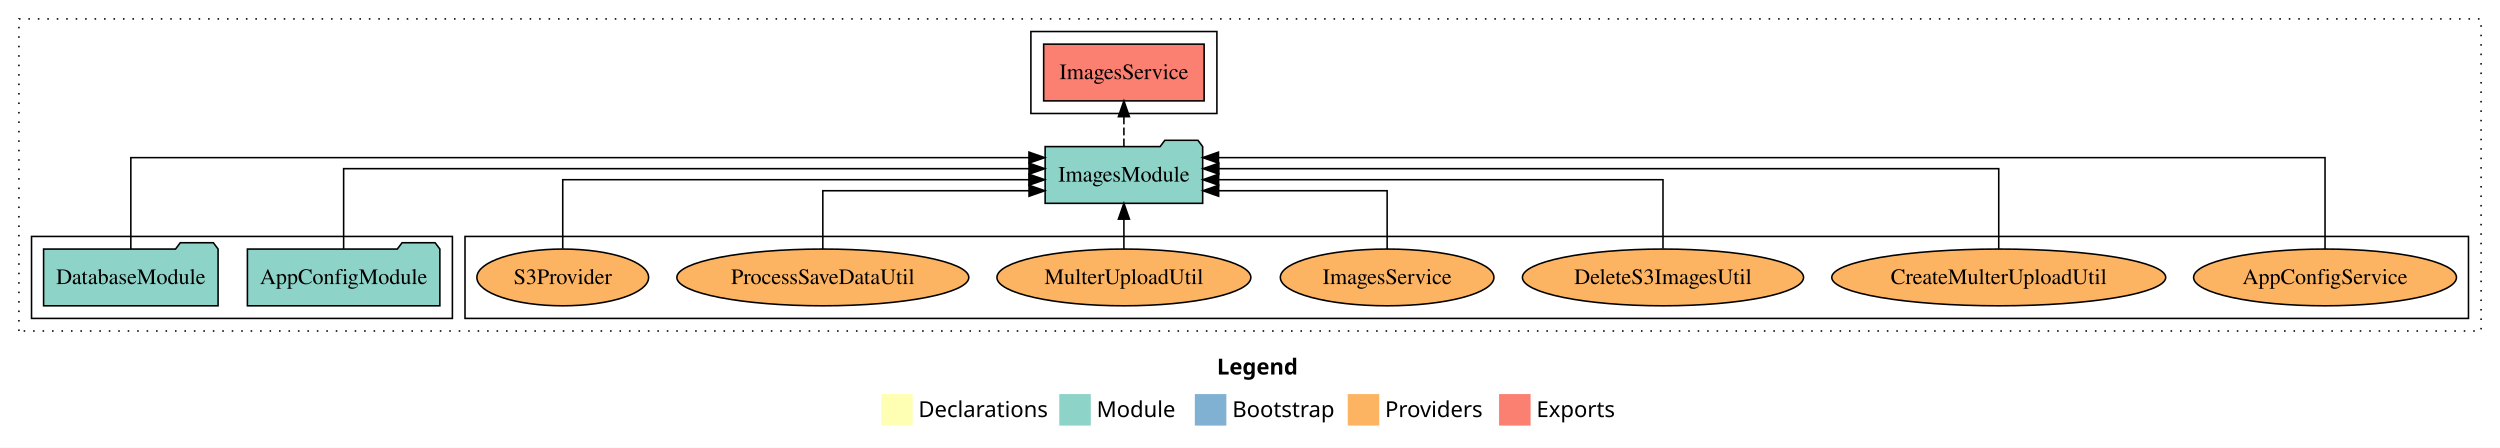
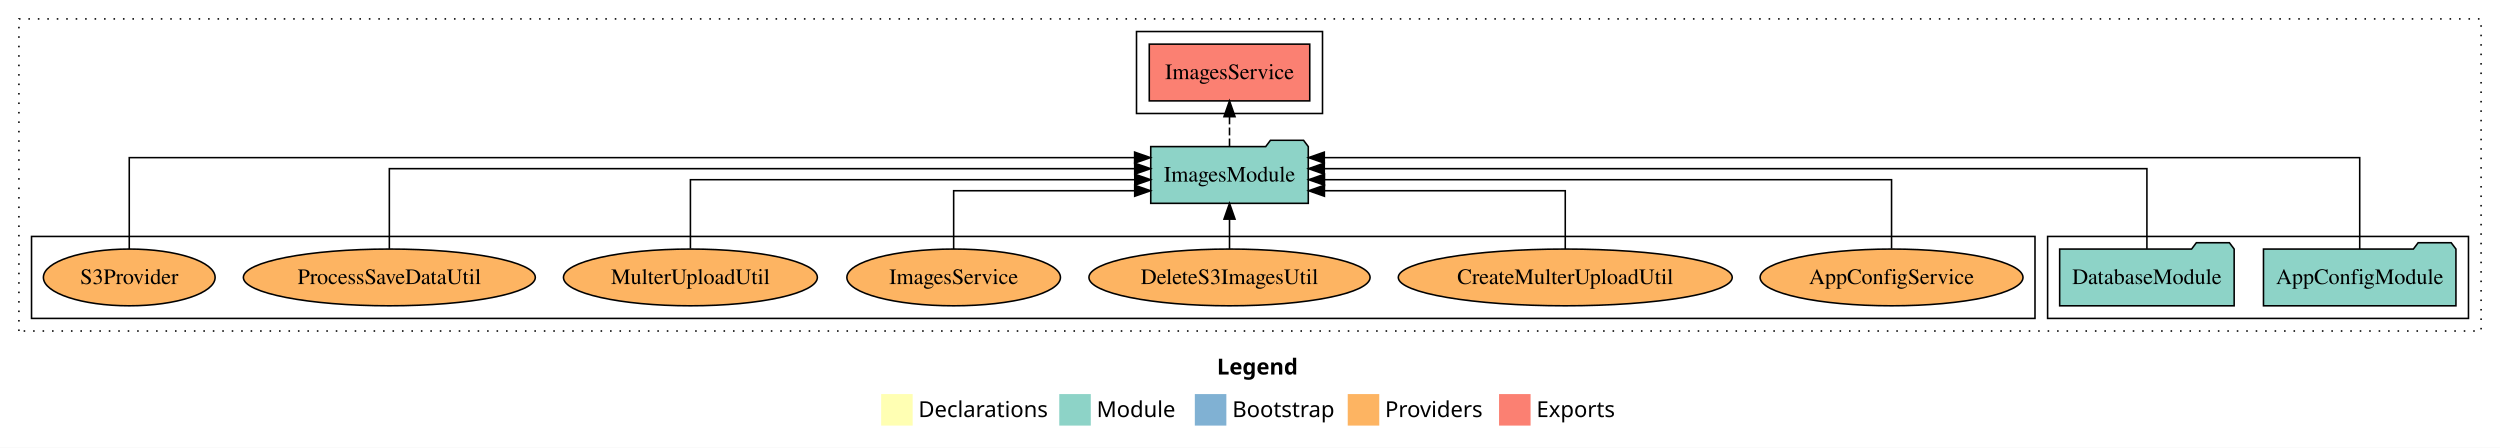
<svg xmlns="http://www.w3.org/2000/svg" width="1586pt" height="284pt" viewBox="0.00 0.00 1586.00 284.00">
  <g id="graph0" class="graph" transform="scale(1 1) rotate(0) translate(4 280)">
    <polygon fill="white" stroke="transparent" points="-4,4 -4,-280 1582,-280 1582,4 -4,4" />
    <text text-anchor="start" x="768.01" y="-42.4" font-family="sans-serif" font-weight="bold" font-size="14.00">Legend</text>
    <polygon fill="#ffffb3" stroke="transparent" points="555,-10 555,-30 575,-30 575,-10 555,-10" />
    <text text-anchor="start" x="578.63" y="-15.4" font-family="sans-serif" font-size="14.00">  Declarations</text>
    <polygon fill="#8dd3c7" stroke="transparent" points="668,-10 668,-30 688,-30 688,-10 668,-10" />
    <text text-anchor="start" x="691.73" y="-15.4" font-family="sans-serif" font-size="14.00">  Module</text>
    <polygon fill="#80b1d3" stroke="transparent" points="754,-10 754,-30 774,-30 774,-10 754,-10" />
    <text text-anchor="start" x="777.78" y="-15.4" font-family="sans-serif" font-size="14.00">  Bootstrap</text>
    <polygon fill="#fdb462" stroke="transparent" points="851,-10 851,-30 871,-30 871,-10 851,-10" />
    <text text-anchor="start" x="874.67" y="-15.4" font-family="sans-serif" font-size="14.00">  Providers</text>
    <polygon fill="#fb8072" stroke="transparent" points="947,-10 947,-30 967,-30 967,-10 947,-10" />
    <text text-anchor="start" x="970.73" y="-15.4" font-family="sans-serif" font-size="14.00">  Exports</text>
    <g id="clust1" class="cluster">
      <polygon fill="none" stroke="black" stroke-dasharray="1,5" points="8,-70 8,-268 1570,-268 1570,-70 8,-70" />
    </g>
-     <g id="clust6" class="cluster">
-       <polygon fill="none" stroke="black" points="291,-78 291,-130 1562,-130 1562,-78 291,-78" />
-     </g>
    <g id="clust3" class="cluster">
-       <polygon fill="none" stroke="black" points="16,-78 16,-130 283,-130 283,-78 16,-78" />
+       <polygon fill="none" stroke="black" points="1295,-78 1295,-130 1562,-130 1562,-78 1295,-78" />
    </g>
    <g id="clust4" class="cluster">
-       <polygon fill="none" stroke="black" points="650,-208 650,-260 768,-260 768,-208 650,-208" />
+       <polygon fill="none" stroke="black" points="717,-208 717,-260 835,-260 835,-208 717,-208" />
+     </g>
+     <g id="clust6" class="cluster">
+       <polygon fill="none" stroke="black" points="16,-78 16,-130 1287,-130 1287,-78 16,-78" />
    </g>
    <g id="node1" class="node">
-       <polygon fill="#8dd3c7" stroke="black" points="275.05,-122 272.05,-126 251.05,-126 248.05,-122 152.95,-122 152.95,-86 275.05,-86 275.05,-122" />
-       <text text-anchor="middle" x="214" y="-99.8" font-family="Times,serif" font-size="14.00">AppConfigModule</text>
+       <polygon fill="#8dd3c7" stroke="black" points="1554.05,-122 1551.05,-126 1530.05,-126 1527.05,-122 1431.95,-122 1431.95,-86 1554.05,-86 1554.05,-122" />
+       <text text-anchor="middle" x="1493" y="-99.8" font-family="Times,serif" font-size="14.00">AppConfigModule</text>
    </g>
    <g id="node3" class="node">
-       <polygon fill="#8dd3c7" stroke="black" points="758.97,-187 755.97,-191 734.97,-191 731.97,-187 659.03,-187 659.03,-151 758.97,-151 758.97,-187" />
-       <text text-anchor="middle" x="709" y="-164.8" font-family="Times,serif" font-size="14.00">ImagesModule</text>
+       <polygon fill="#8dd3c7" stroke="black" points="825.97,-187 822.97,-191 801.97,-191 798.97,-187 726.03,-187 726.03,-151 825.97,-151 825.97,-187" />
+       <text text-anchor="middle" x="776" y="-164.8" font-family="Times,serif" font-size="14.00">ImagesModule</text>
    </g>
    <g id="edge1" class="edge">
-       <path fill="none" stroke="black" d="M214,-122.13C214,-142.57 214,-173 214,-173 214,-173 648.81,-173 648.81,-173" />
-       <polygon fill="black" stroke="black" points="648.81,-176.5 658.81,-173 648.81,-169.5 648.81,-176.5" />
+       <path fill="none" stroke="black" d="M1493,-122.01C1493,-144.49 1493,-180 1493,-180 1493,-180 836.13,-180 836.13,-180" />
+       <polygon fill="black" stroke="black" points="836.13,-176.5 826.13,-180 836.13,-183.5 836.13,-176.5" />
    </g>
    <g id="node2" class="node">
-       <polygon fill="#8dd3c7" stroke="black" points="134.35,-122 131.35,-126 110.35,-126 107.35,-122 23.65,-122 23.65,-86 134.35,-86 134.35,-122" />
-       <text text-anchor="middle" x="79" y="-99.8" font-family="Times,serif" font-size="14.00">DatabaseModule</text>
+       <polygon fill="#8dd3c7" stroke="black" points="1413.35,-122 1410.35,-126 1389.35,-126 1386.35,-122 1302.65,-122 1302.65,-86 1413.35,-86 1413.35,-122" />
+       <text text-anchor="middle" x="1358" y="-99.8" font-family="Times,serif" font-size="14.00">DatabaseModule</text>
    </g>
    <g id="edge2" class="edge">
-       <path fill="none" stroke="black" d="M79,-122.01C79,-144.49 79,-180 79,-180 79,-180 648.77,-180 648.77,-180" />
-       <polygon fill="black" stroke="black" points="648.77,-183.5 658.77,-180 648.77,-176.5 648.77,-183.5" />
+       <path fill="none" stroke="black" d="M1358,-122.13C1358,-142.57 1358,-173 1358,-173 1358,-173 836.12,-173 836.12,-173" />
+       <polygon fill="black" stroke="black" points="836.12,-169.5 826.12,-173 836.12,-176.5 836.12,-169.5" />
    </g>
    <g id="node4" class="node">
-       <polygon fill="#fb8072" stroke="black" points="759.9,-252 658.1,-252 658.1,-216 759.9,-216 759.9,-252" />
-       <text text-anchor="middle" x="709" y="-229.8" font-family="Times,serif" font-size="14.00">ImagesService </text>
+       <polygon fill="#fb8072" stroke="black" points="826.9,-252 725.1,-252 725.1,-216 826.9,-216 826.9,-252" />
+       <text text-anchor="middle" x="776" y="-229.8" font-family="Times,serif" font-size="14.00">ImagesService </text>
    </g>
    <g id="edge3" class="edge">
-       <path fill="none" stroke="black" stroke-dasharray="5,2" d="M709,-187.11C709,-187.11 709,-205.99 709,-205.99" />
-       <polygon fill="black" stroke="black" points="705.5,-205.99 709,-215.99 712.5,-205.99 705.5,-205.99" />
+       <path fill="none" stroke="black" stroke-dasharray="5,2" d="M776,-187.11C776,-187.11 776,-205.99 776,-205.99" />
+       <polygon fill="black" stroke="black" points="772.5,-205.99 776,-215.99 779.5,-205.99 772.5,-205.99" />
    </g>
    <g id="node5" class="node">
-       <ellipse fill="#fdb462" stroke="black" cx="1471" cy="-104" rx="83.39" ry="18" />
-       <text text-anchor="middle" x="1471" y="-99.8" font-family="Times,serif" font-size="14.00">AppConfigService</text>
+       <ellipse fill="#fdb462" stroke="black" cx="1196" cy="-104" rx="83.39" ry="18" />
+       <text text-anchor="middle" x="1196" y="-99.8" font-family="Times,serif" font-size="14.00">AppConfigService</text>
    </g>
    <g id="edge4" class="edge">
-       <path fill="none" stroke="black" d="M1471,-122.01C1471,-144.49 1471,-180 1471,-180 1471,-180 769,-180 769,-180" />
-       <polygon fill="black" stroke="black" points="769,-176.5 759,-180 769,-183.5 769,-176.5" />
+       <path fill="none" stroke="black" d="M1196,-122.27C1196,-140.56 1196,-166 1196,-166 1196,-166 836.24,-166 836.24,-166" />
+       <polygon fill="black" stroke="black" points="836.24,-162.5 826.24,-166 836.24,-169.5 836.24,-162.5" />
    </g>
    <g id="node6" class="node">
-       <ellipse fill="#fdb462" stroke="black" cx="1264" cy="-104" rx="105.93" ry="18" />
-       <text text-anchor="middle" x="1264" y="-99.8" font-family="Times,serif" font-size="14.00">CreateMulterUploadUtil</text>
+       <ellipse fill="#fdb462" stroke="black" cx="989" cy="-104" rx="105.93" ry="18" />
+       <text text-anchor="middle" x="989" y="-99.8" font-family="Times,serif" font-size="14.00">CreateMulterUploadUtil</text>
    </g>
    <g id="edge5" class="edge">
-       <path fill="none" stroke="black" d="M1264,-122.13C1264,-142.57 1264,-173 1264,-173 1264,-173 769.23,-173 769.23,-173" />
-       <polygon fill="black" stroke="black" points="769.23,-169.5 759.23,-173 769.23,-176.5 769.23,-169.5" />
+       <path fill="none" stroke="black" d="M989,-122.01C989,-138.05 989,-159 989,-159 989,-159 836.21,-159 836.21,-159" />
+       <polygon fill="black" stroke="black" points="836.21,-155.5 826.21,-159 836.21,-162.5 836.21,-155.5" />
    </g>
    <g id="node7" class="node">
-       <ellipse fill="#fdb462" stroke="black" cx="1051" cy="-104" rx="89.18" ry="18" />
-       <text text-anchor="middle" x="1051" y="-99.8" font-family="Times,serif" font-size="14.00">DeleteS3ImagesUtil</text>
+       <ellipse fill="#fdb462" stroke="black" cx="776" cy="-104" rx="89.18" ry="18" />
+       <text text-anchor="middle" x="776" y="-99.8" font-family="Times,serif" font-size="14.00">DeleteS3ImagesUtil</text>
    </g>
    <g id="edge6" class="edge">
-       <path fill="none" stroke="black" d="M1051,-122.27C1051,-140.56 1051,-166 1051,-166 1051,-166 769.1,-166 769.1,-166" />
-       <polygon fill="black" stroke="black" points="769.1,-162.5 759.1,-166 769.1,-169.5 769.1,-162.5" />
+       <path fill="none" stroke="black" d="M776,-122.11C776,-122.11 776,-140.99 776,-140.99" />
+       <polygon fill="black" stroke="black" points="772.5,-140.99 776,-150.99 779.5,-140.99 772.5,-140.99" />
    </g>
    <g id="node8" class="node">
-       <ellipse fill="#fdb462" stroke="black" cx="876" cy="-104" rx="67.75" ry="18" />
-       <text text-anchor="middle" x="876" y="-99.8" font-family="Times,serif" font-size="14.00">ImagesService</text>
+       <ellipse fill="#fdb462" stroke="black" cx="601" cy="-104" rx="67.75" ry="18" />
+       <text text-anchor="middle" x="601" y="-99.8" font-family="Times,serif" font-size="14.00">ImagesService</text>
    </g>
    <g id="edge7" class="edge">
-       <path fill="none" stroke="black" d="M876,-122.01C876,-138.05 876,-159 876,-159 876,-159 769.11,-159 769.11,-159" />
-       <polygon fill="black" stroke="black" points="769.11,-155.5 759.11,-159 769.11,-162.5 769.11,-155.5" />
+       <path fill="none" stroke="black" d="M601,-122.01C601,-138.05 601,-159 601,-159 601,-159 715.85,-159 715.85,-159" />
+       <polygon fill="black" stroke="black" points="715.85,-162.5 725.85,-159 715.85,-155.5 715.85,-162.5" />
    </g>
    <g id="node9" class="node">
-       <ellipse fill="#fdb462" stroke="black" cx="709" cy="-104" rx="80.54" ry="18" />
-       <text text-anchor="middle" x="709" y="-99.8" font-family="Times,serif" font-size="14.00">MulterUploadUtil</text>
+       <ellipse fill="#fdb462" stroke="black" cx="434" cy="-104" rx="80.54" ry="18" />
+       <text text-anchor="middle" x="434" y="-99.8" font-family="Times,serif" font-size="14.00">MulterUploadUtil</text>
    </g>
    <g id="edge8" class="edge">
-       <path fill="none" stroke="black" d="M709,-122.11C709,-122.11 709,-140.99 709,-140.99" />
-       <polygon fill="black" stroke="black" points="705.5,-140.99 709,-150.99 712.5,-140.99 705.5,-140.99" />
+       <path fill="none" stroke="black" d="M434,-122.27C434,-140.56 434,-166 434,-166 434,-166 715.9,-166 715.9,-166" />
+       <polygon fill="black" stroke="black" points="715.9,-169.5 725.9,-166 715.9,-162.5 715.9,-169.5" />
    </g>
    <g id="node10" class="node">
-       <ellipse fill="#fdb462" stroke="black" cx="518" cy="-104" rx="92.61" ry="18" />
-       <text text-anchor="middle" x="518" y="-99.8" font-family="Times,serif" font-size="14.00">ProcessSaveDataUtil</text>
+       <ellipse fill="#fdb462" stroke="black" cx="243" cy="-104" rx="92.61" ry="18" />
+       <text text-anchor="middle" x="243" y="-99.8" font-family="Times,serif" font-size="14.00">ProcessSaveDataUtil</text>
    </g>
    <g id="edge9" class="edge">
-       <path fill="none" stroke="black" d="M518,-122.01C518,-138.05 518,-159 518,-159 518,-159 648.82,-159 648.82,-159" />
-       <polygon fill="black" stroke="black" points="648.82,-162.5 658.82,-159 648.82,-155.5 648.82,-162.5" />
+       <path fill="none" stroke="black" d="M243,-122.13C243,-142.57 243,-173 243,-173 243,-173 715.86,-173 715.86,-173" />
+       <polygon fill="black" stroke="black" points="715.86,-176.5 725.86,-173 715.86,-169.5 715.86,-176.5" />
    </g>
    <g id="node11" class="node">
-       <ellipse fill="#fdb462" stroke="black" cx="353" cy="-104" rx="54.47" ry="18" />
-       <text text-anchor="middle" x="353" y="-99.8" font-family="Times,serif" font-size="14.00">S3Provider</text>
+       <ellipse fill="#fdb462" stroke="black" cx="78" cy="-104" rx="54.47" ry="18" />
+       <text text-anchor="middle" x="78" y="-99.8" font-family="Times,serif" font-size="14.00">S3Provider</text>
    </g>
    <g id="edge10" class="edge">
-       <path fill="none" stroke="black" d="M353,-122.27C353,-140.56 353,-166 353,-166 353,-166 648.75,-166 648.75,-166" />
-       <polygon fill="black" stroke="black" points="648.75,-169.5 658.75,-166 648.75,-162.5 648.75,-169.5" />
+       <path fill="none" stroke="black" d="M78,-122.01C78,-144.49 78,-180 78,-180 78,-180 715.8,-180 715.8,-180" />
+       <polygon fill="black" stroke="black" points="715.8,-183.5 725.8,-180 715.8,-176.5 715.8,-183.5" />
    </g>
  </g>
</svg>
